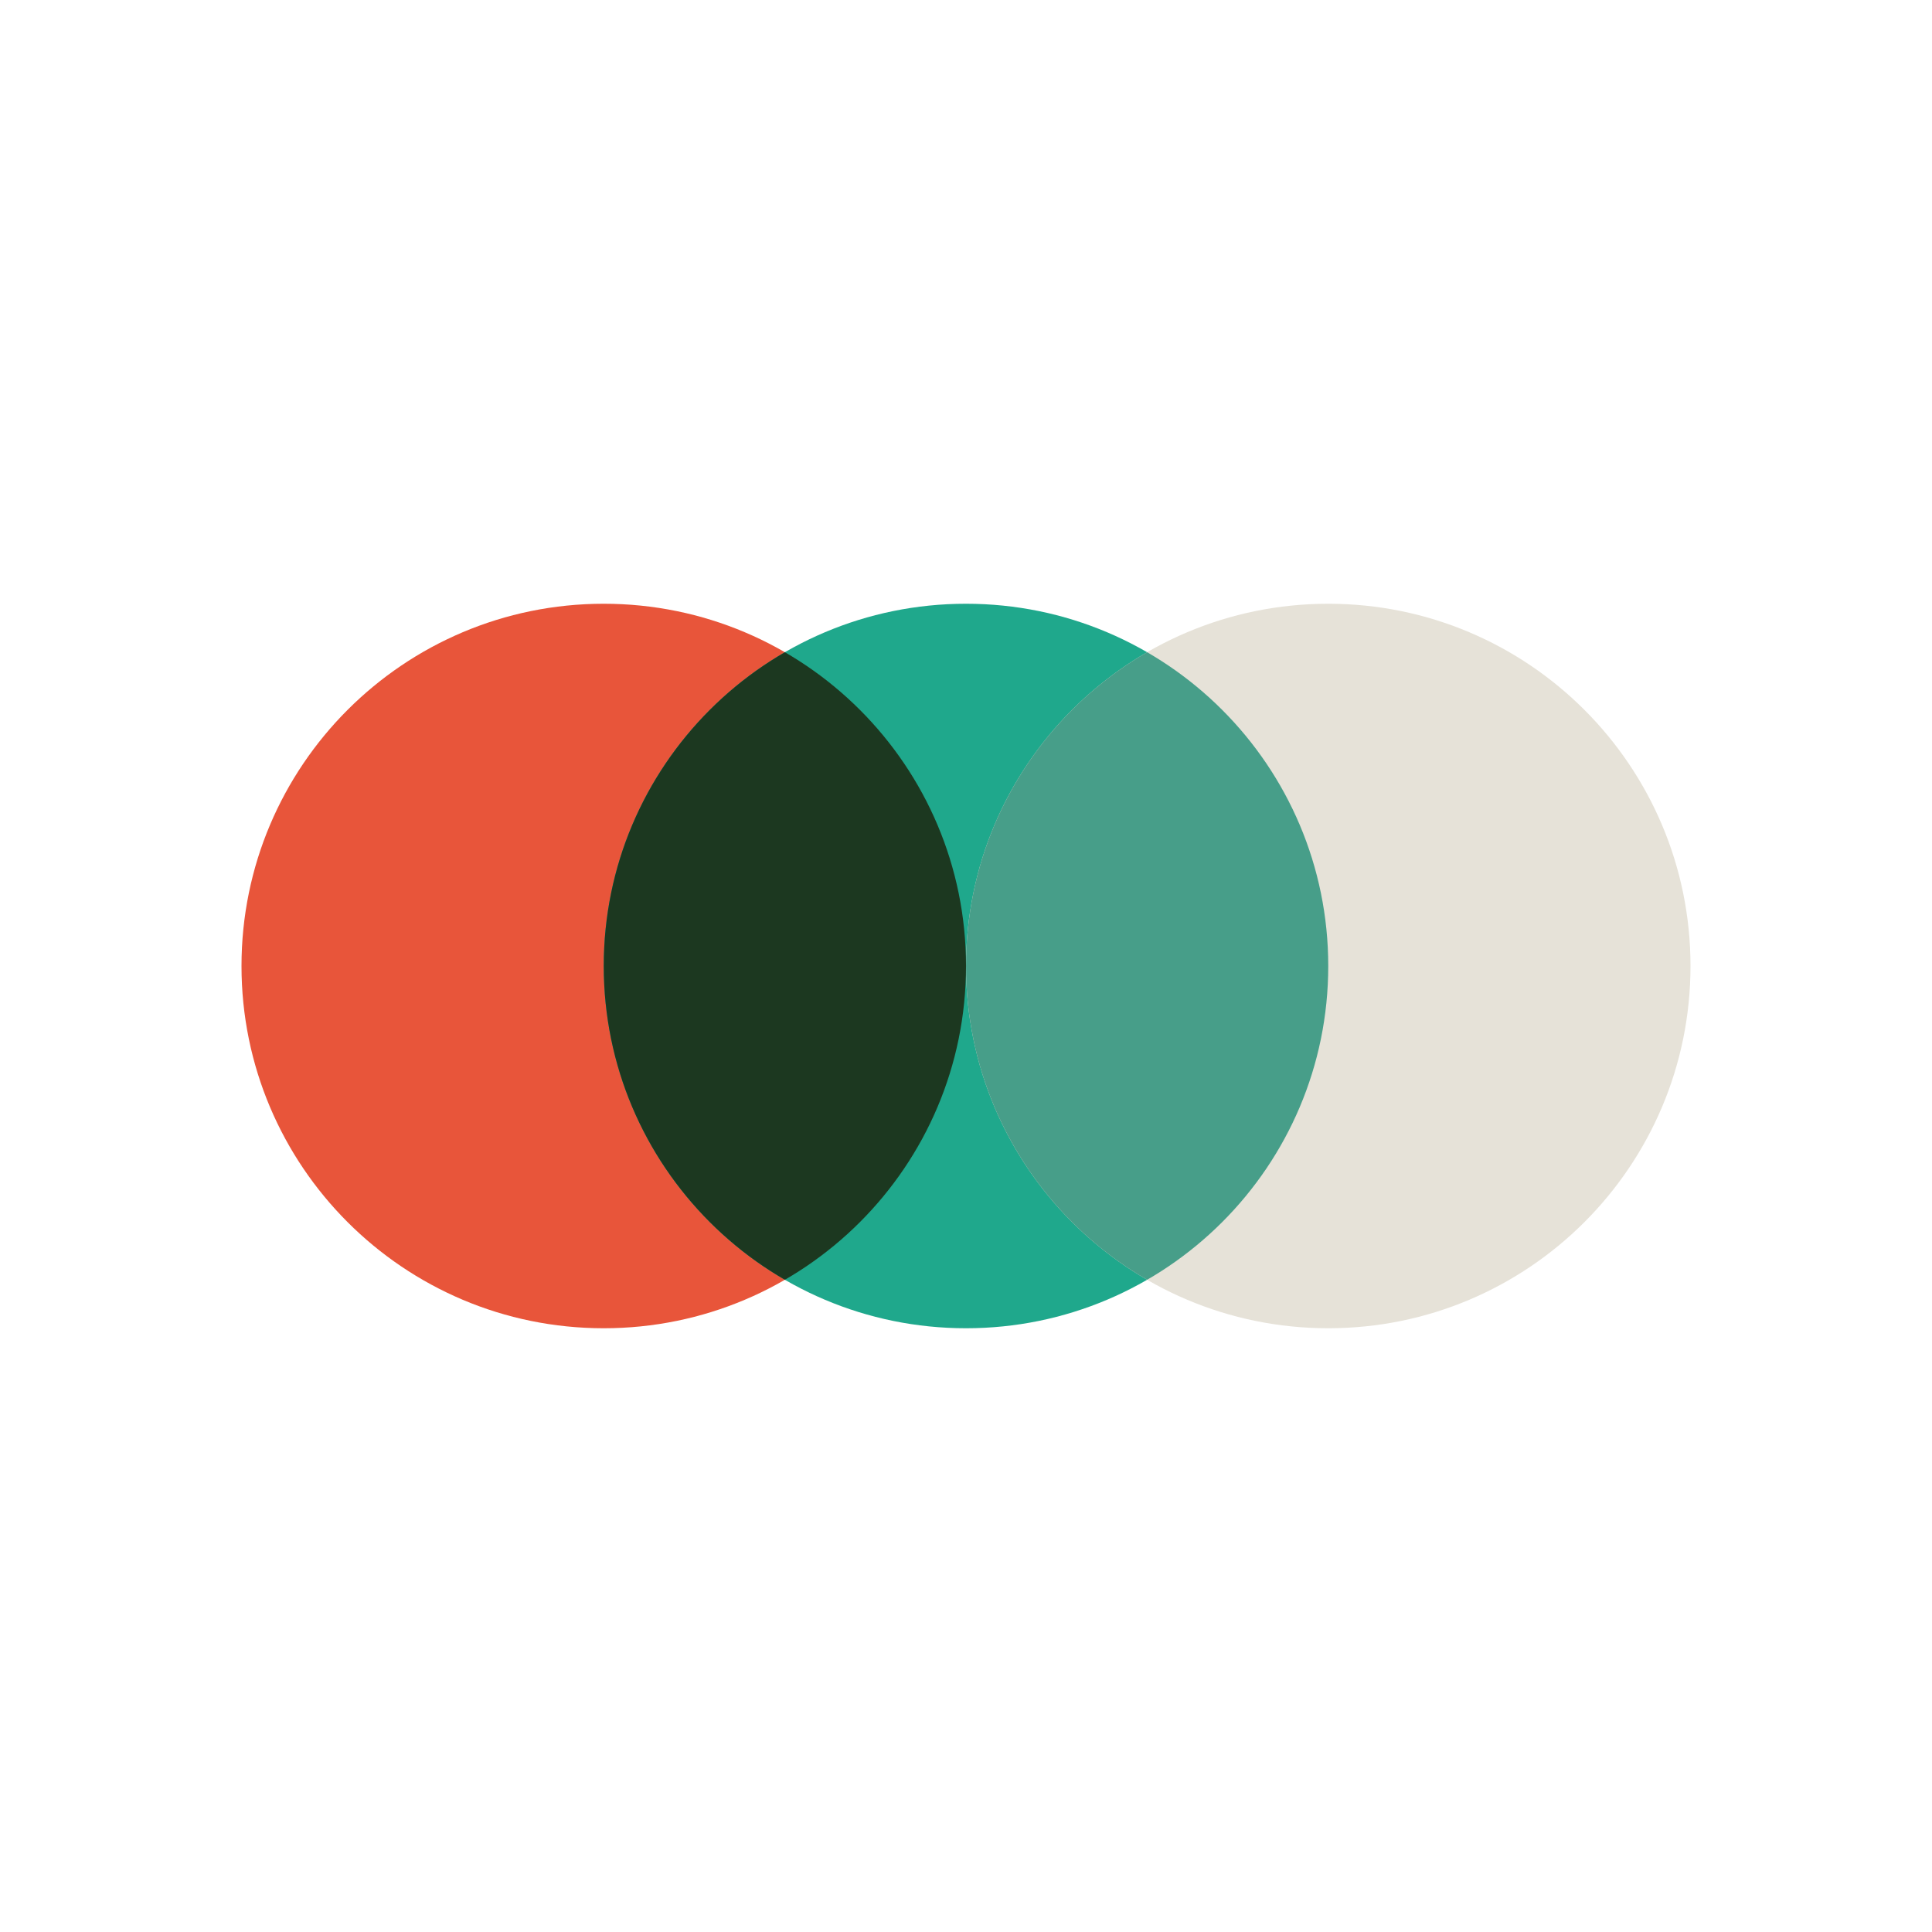
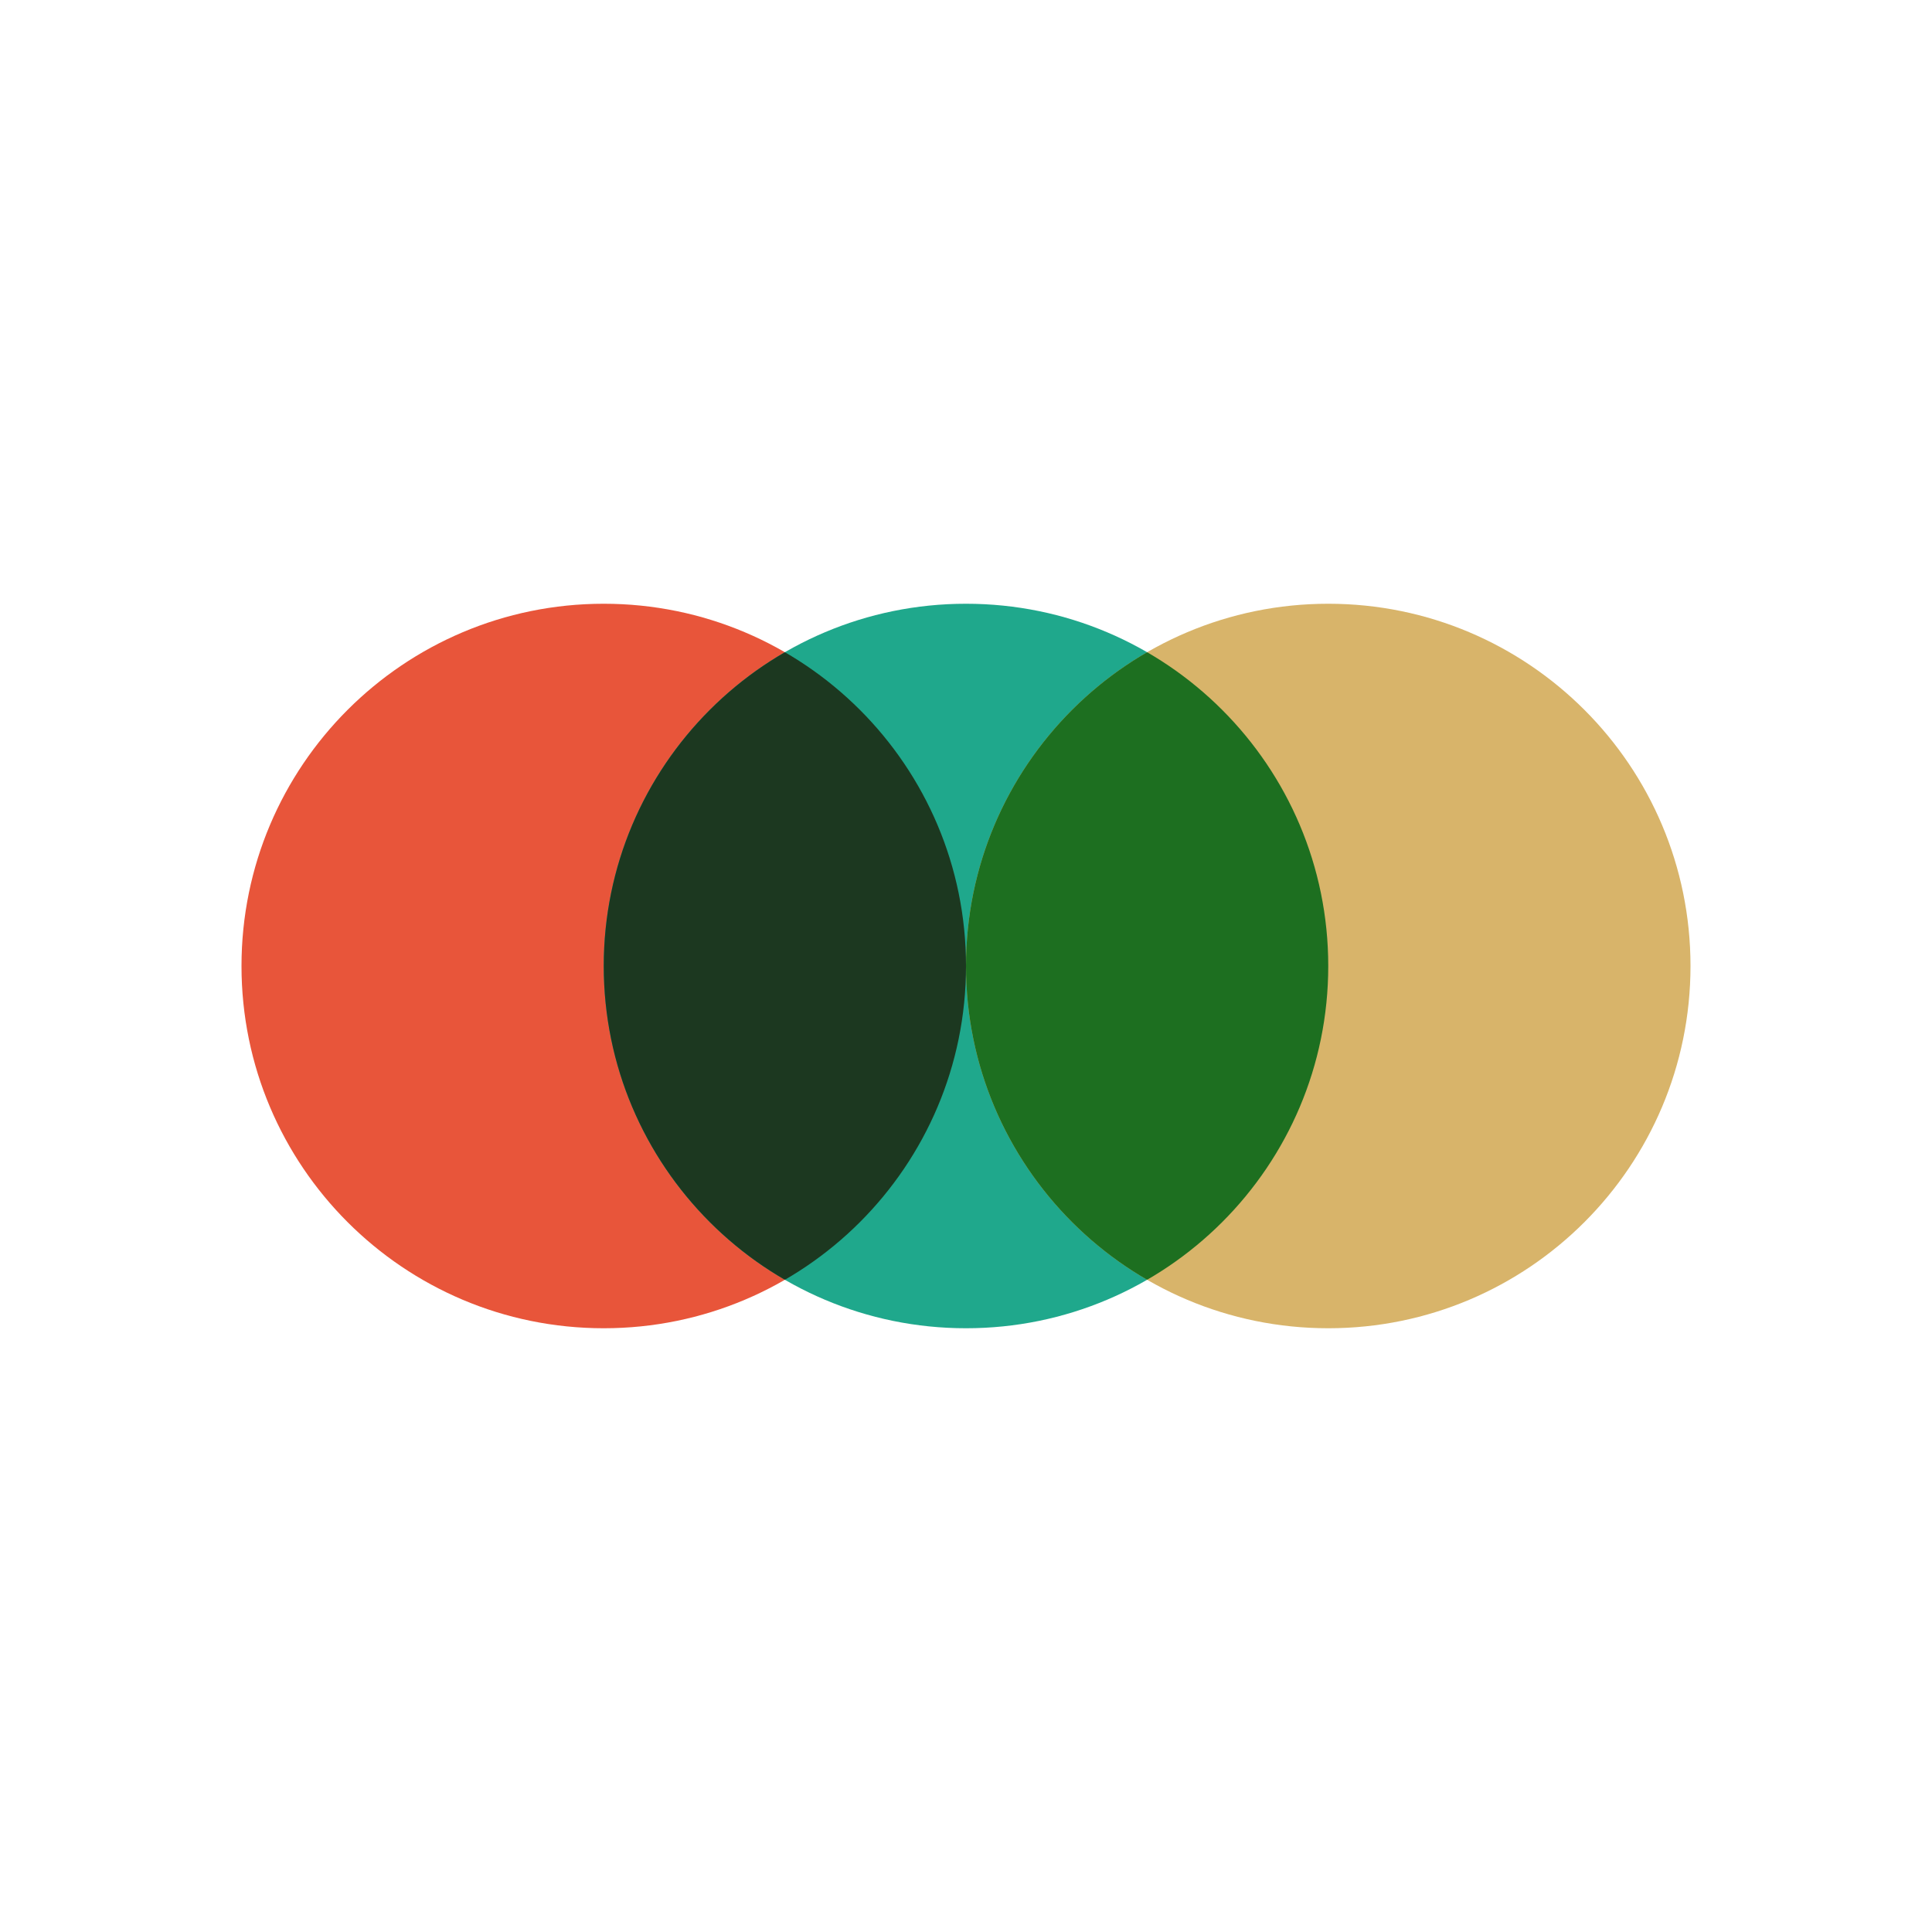
<svg xmlns="http://www.w3.org/2000/svg" width="512" height="512" viewBox="0 0 512 512" role="img">
  <defs>
    <clipPath id="icon-red">
      <circle cx="150" cy="115" r="40" />
    </clipPath>
    <clipPath id="icon-teal">
      <circle cx="190" cy="115" r="40" />
    </clipPath>
  </defs>
  <g transform="translate(-200 -20) scale(2.4)">
    <circle cx="150" cy="115" r="40" fill="#E8553A" />
    <circle cx="190" cy="115" r="40" fill="#1FA88C" />
-     <circle cx="230" cy="115" r="40" fill="#E6E2D8" />
+     <circle cx="230" cy="115" r="40" fill="#D8B46A" />
    <circle cx="190" cy="115" r="40" fill="#1C3820" clip-path="url(#icon-red)" />
-     <circle cx="230" cy="115" r="40" fill="#479E89" clip-path="url(#icon-teal)" />
+     <circle cx="230" cy="115" r="40" fill="#1D6F20" clip-path="url(#icon-teal)" />
  </g>
</svg>
